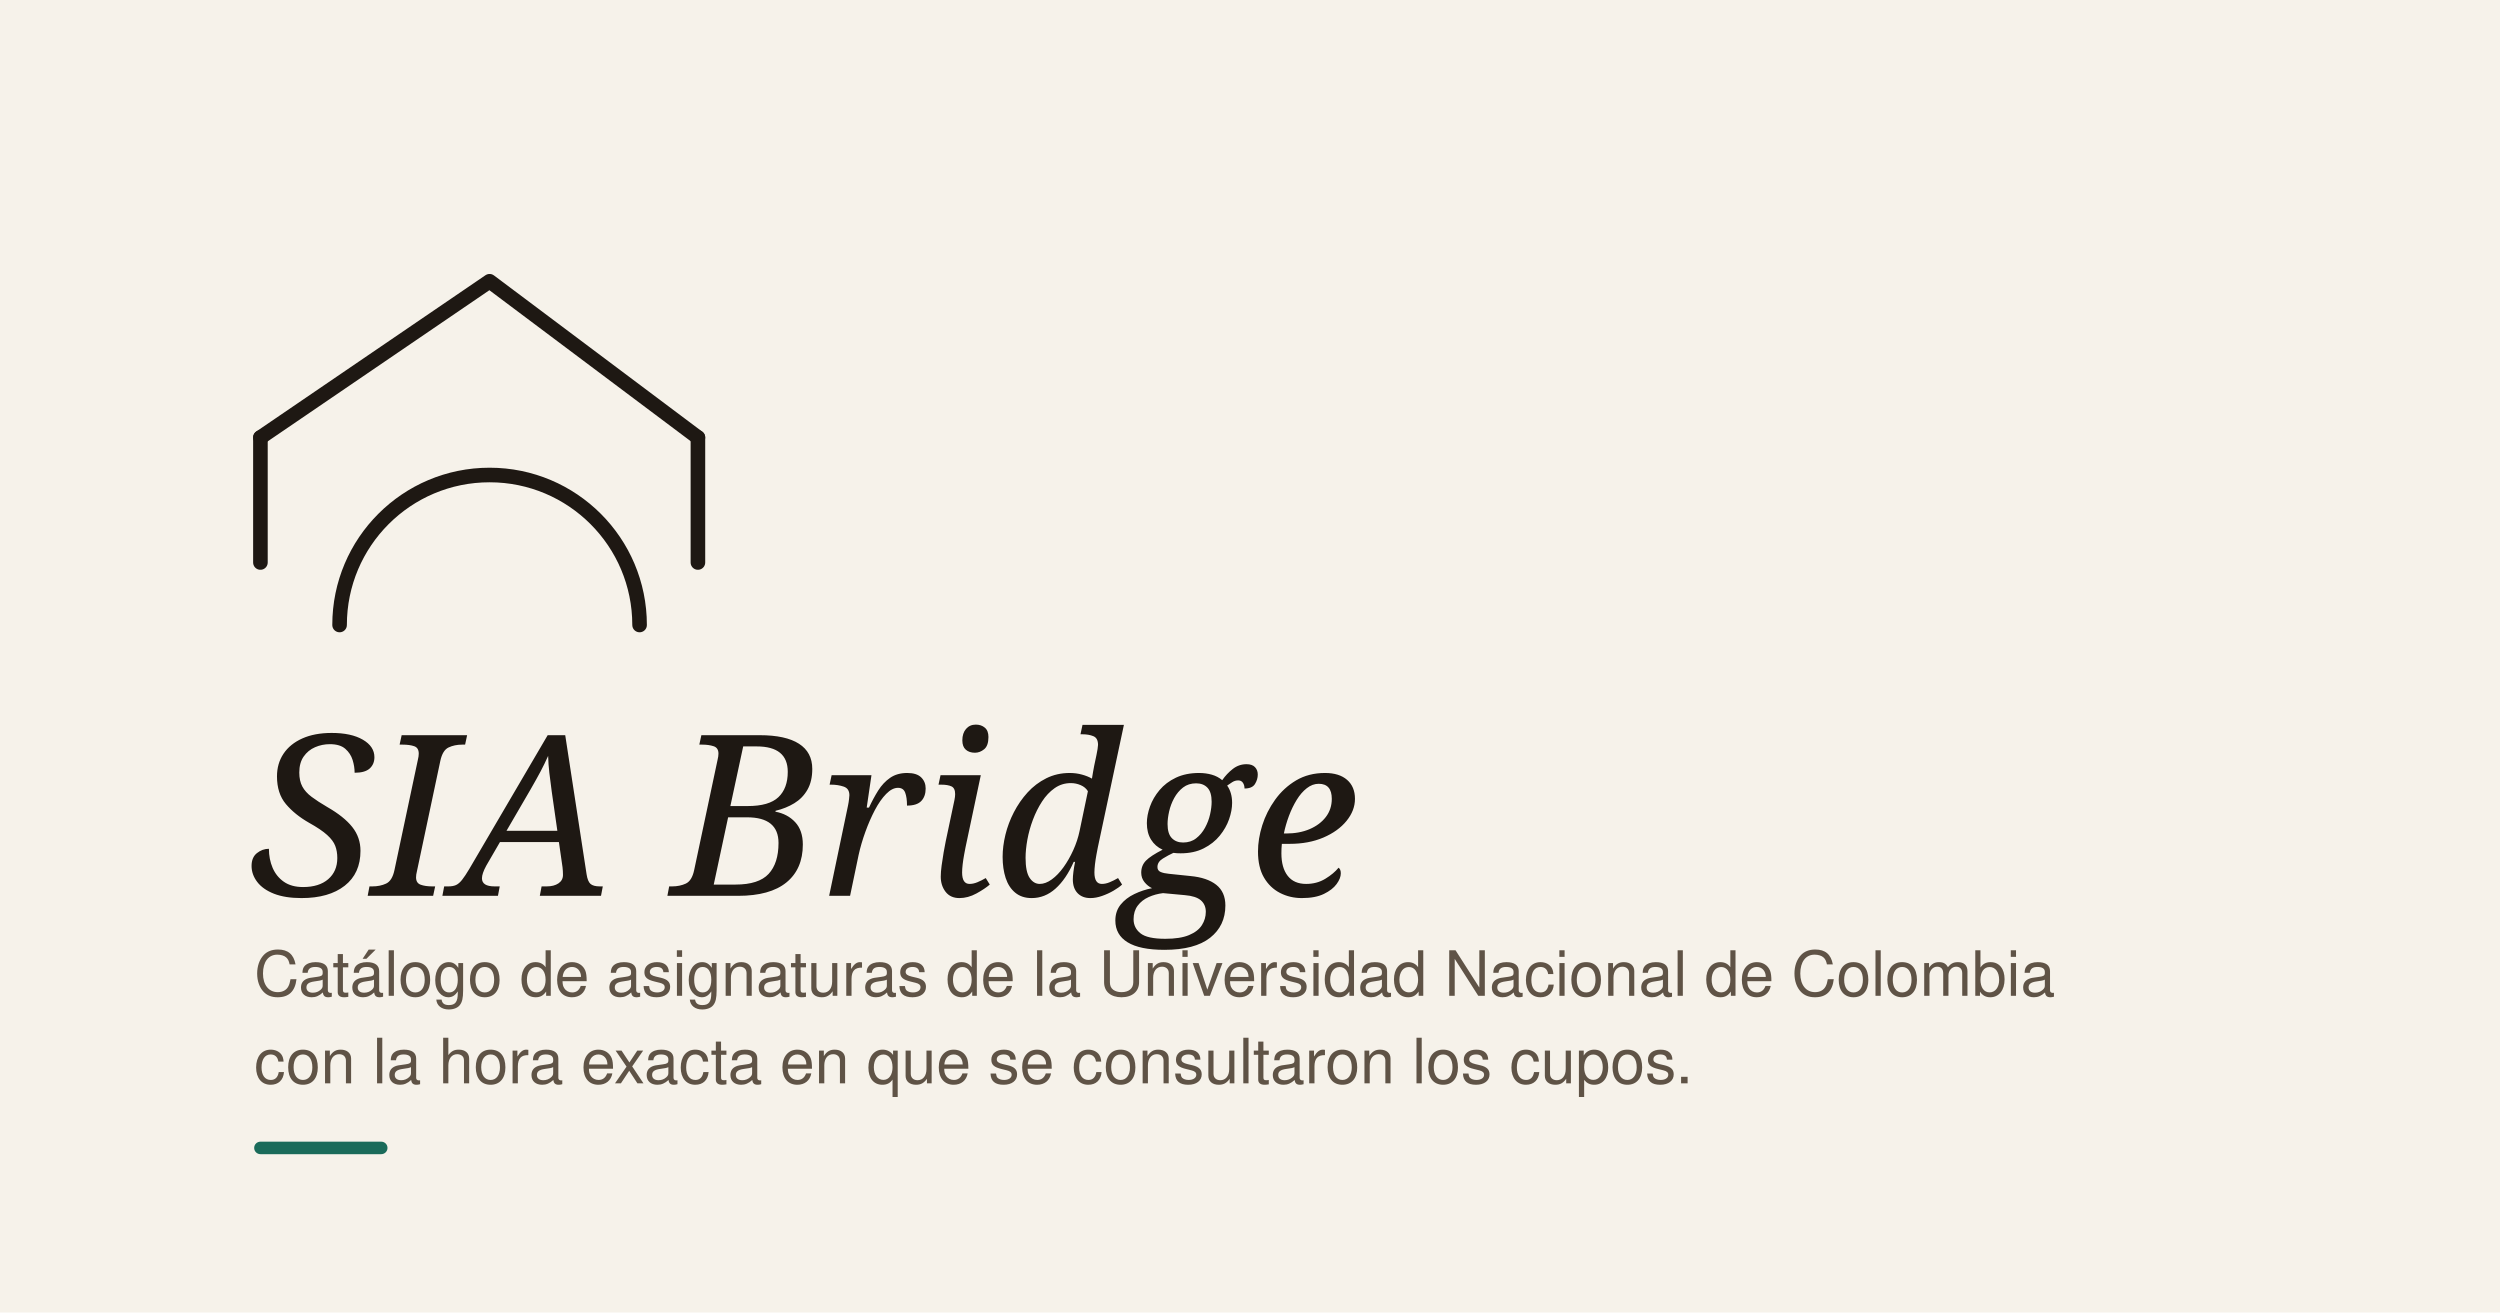
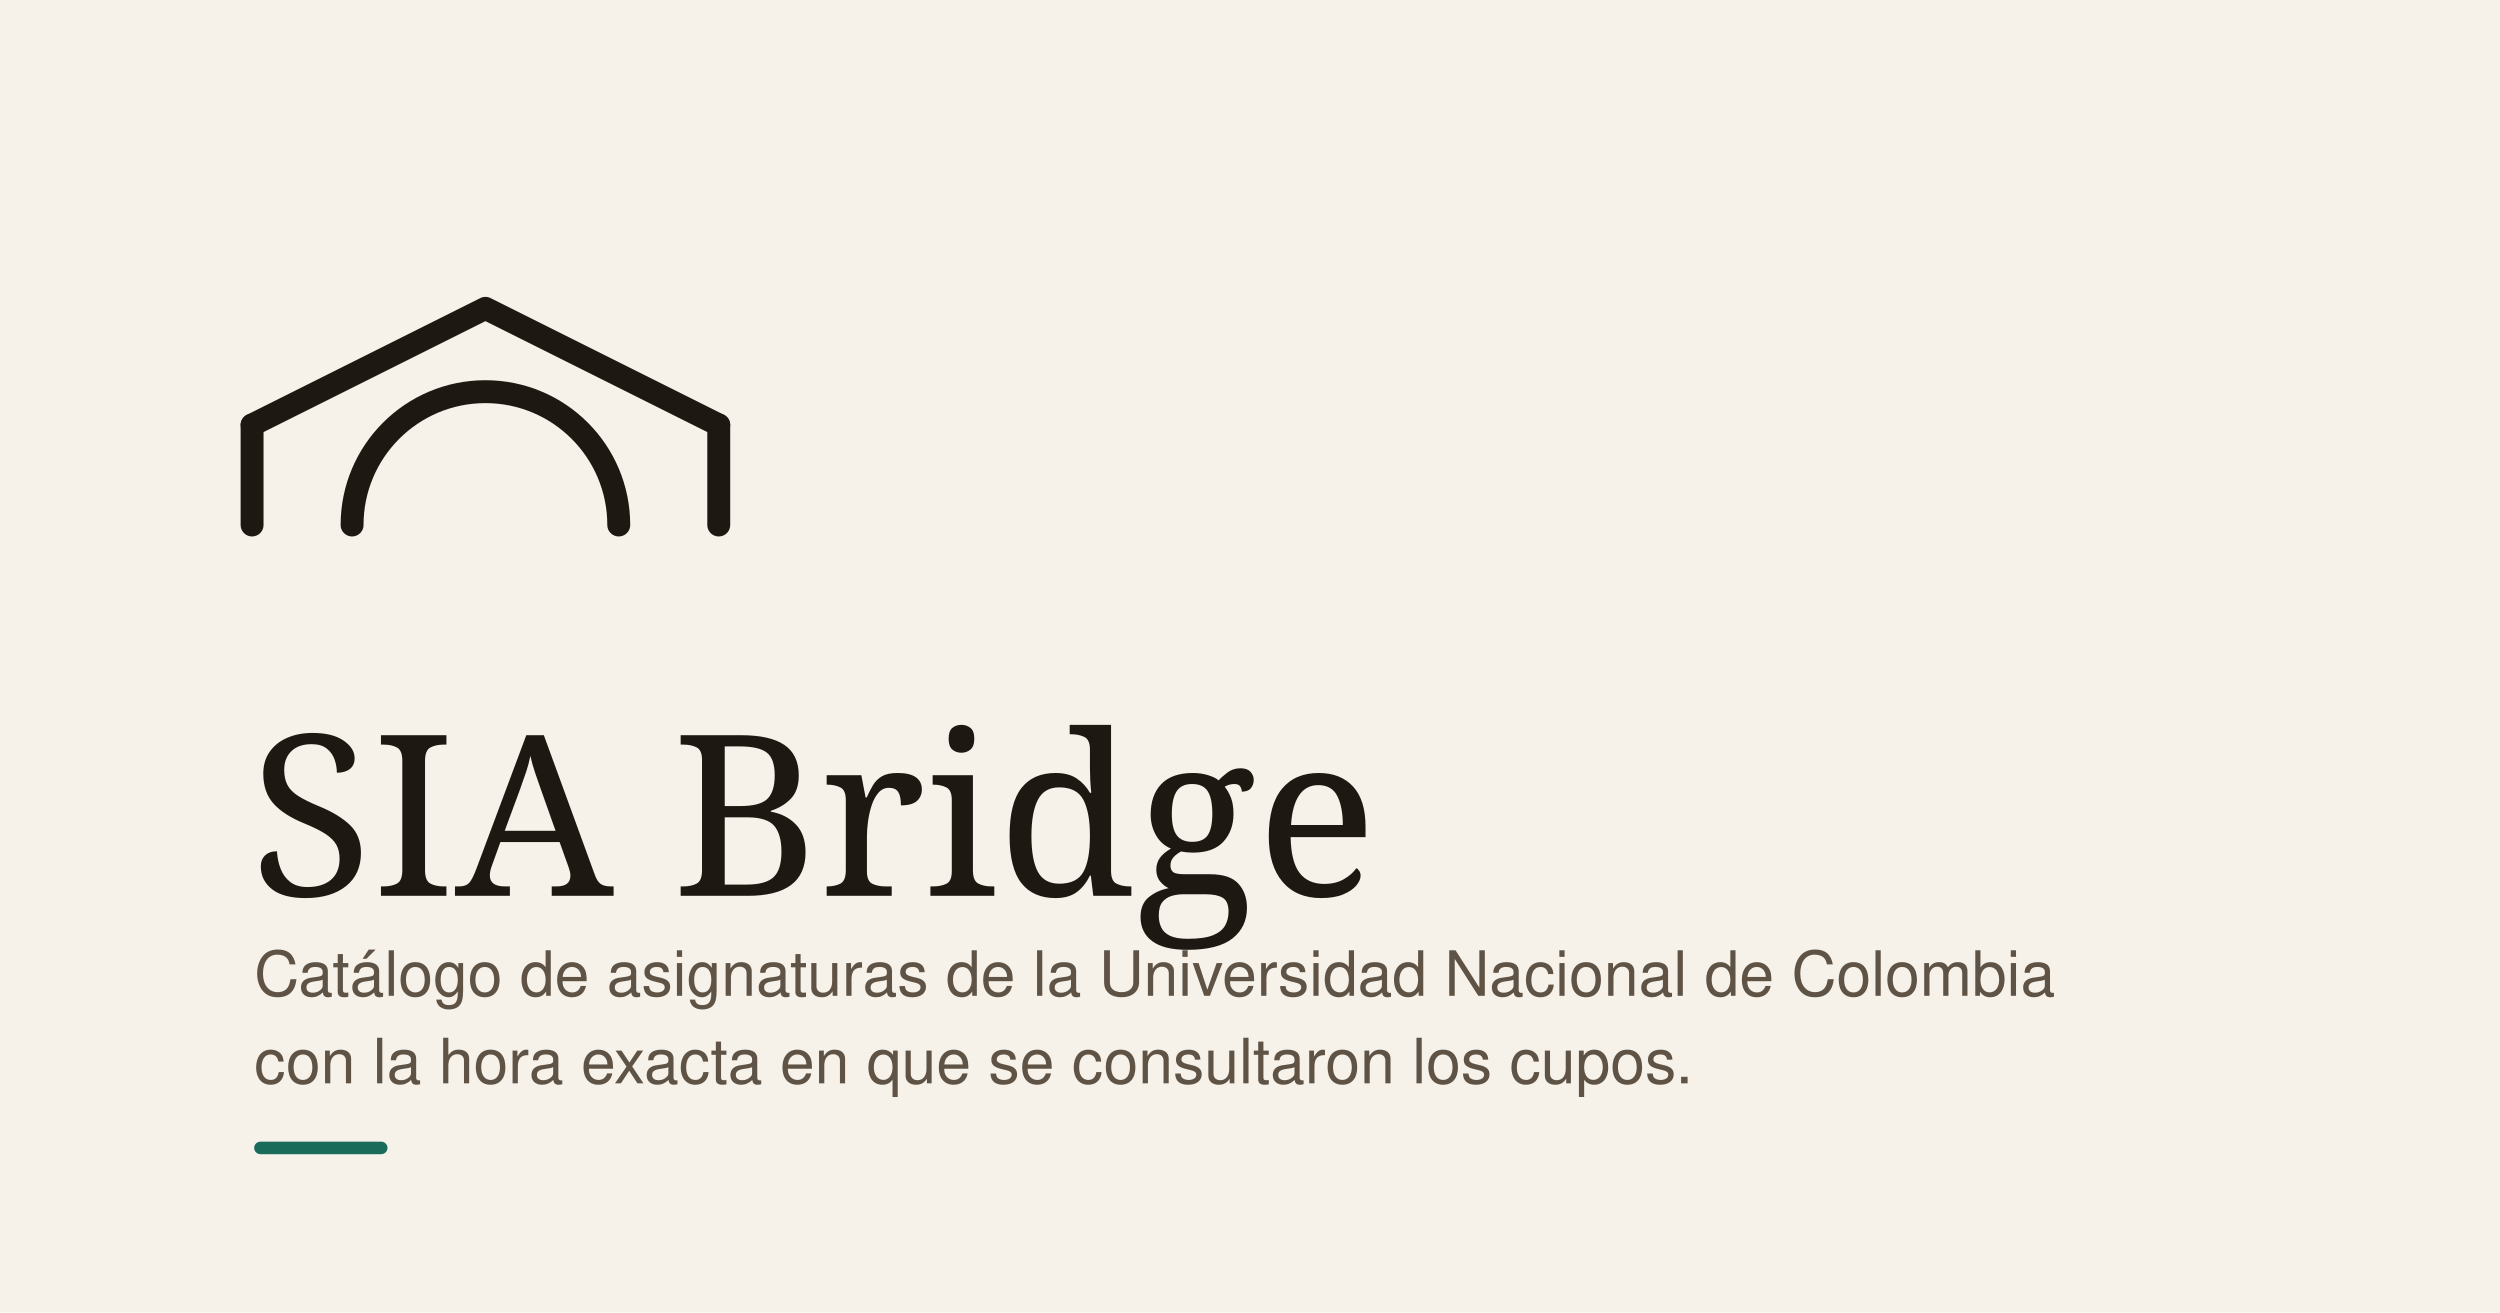
<svg xmlns="http://www.w3.org/2000/svg" width="1200" height="630" viewBox="0 0 1200 630">
  <rect width="1200" height="630" fill="#f6f2ea" />
-   <g transform="translate(120 80)" fill="none" stroke="#1e1813" stroke-width="7" stroke-linecap="round" stroke-linejoin="round">
-     <path d="M5 130 115 55l100 75" />
-     <path d="M43 220a72 72 0 0 1 144 0" />
-     <path d="M5 130v60M215 130v60" />
+   <g transform="translate(105 60)" fill="none" stroke="#1e1813" stroke-width="11" stroke-linecap="round" stroke-linejoin="round">
+     <path d="M16 144 128 88l112 56" />
+     <path d="M64 192a64 64 0 0 1 128 0" />
+     <path d="M16 144v48M240 144v48" />
  </g>
-   <text x="120" y="430" font-family="Instrument Serif, Georgia, serif" font-style="italic" font-size="108" fill="#1e1813">SIA Bridge</text>
+   <text x="120" y="430" font-family="Instrument Serif, Georgia, serif" font-size="108" fill="#1e1813">SIA Bridge</text>
  <text x="122" y="478" font-family="Instrument Sans, Helvetica, Arial, sans-serif" font-size="30" fill="#5f5346">Catálogo de asignaturas de la Universidad Nacional de Colombia</text>
  <text x="122" y="520" font-family="Instrument Sans, Helvetica, Arial, sans-serif" font-size="30" fill="#5f5346">con la hora exacta en que se consultaron los cupos.</text>
  <rect x="122" y="548" width="64" height="6" rx="3" fill="#1a6b5a" />
</svg>
